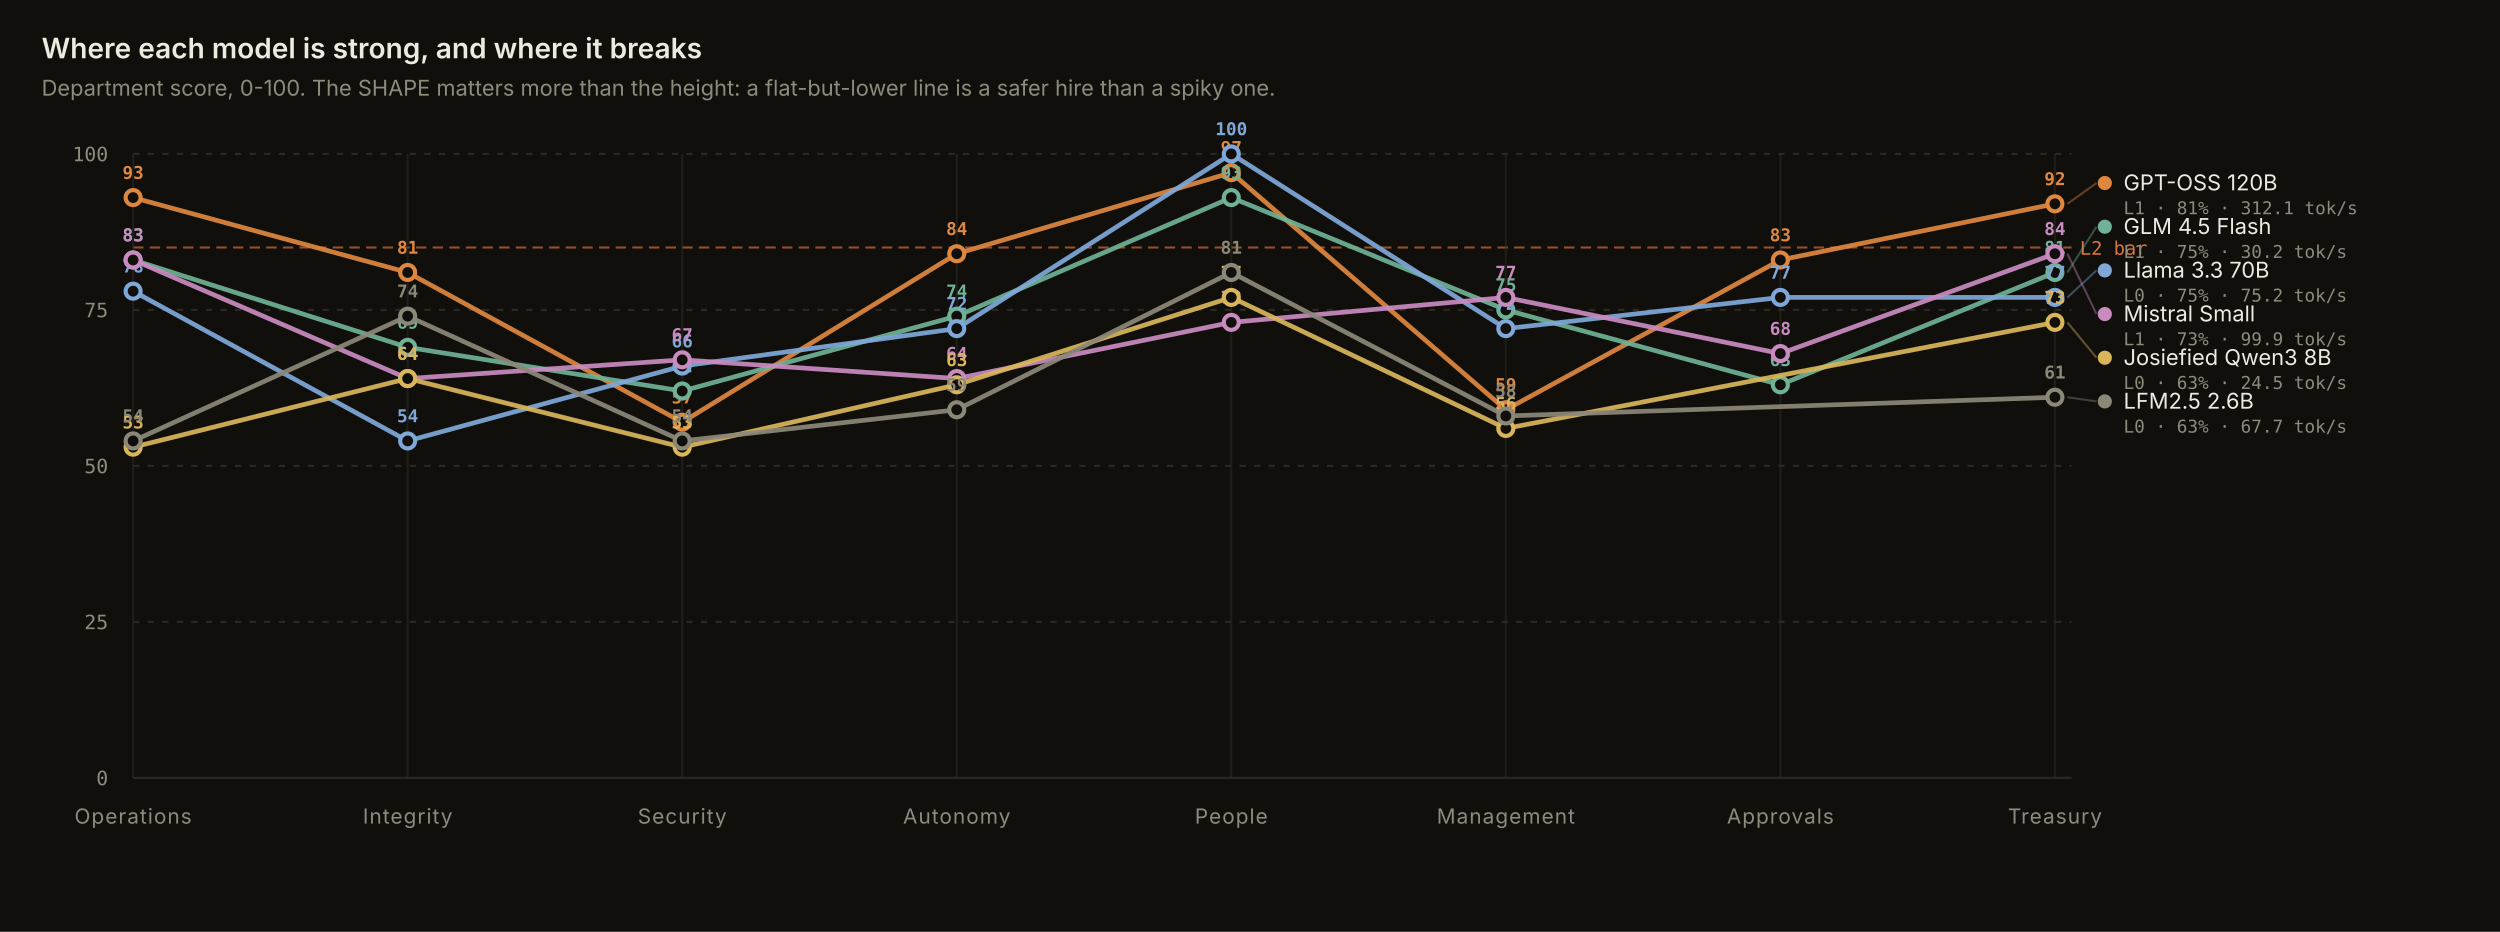
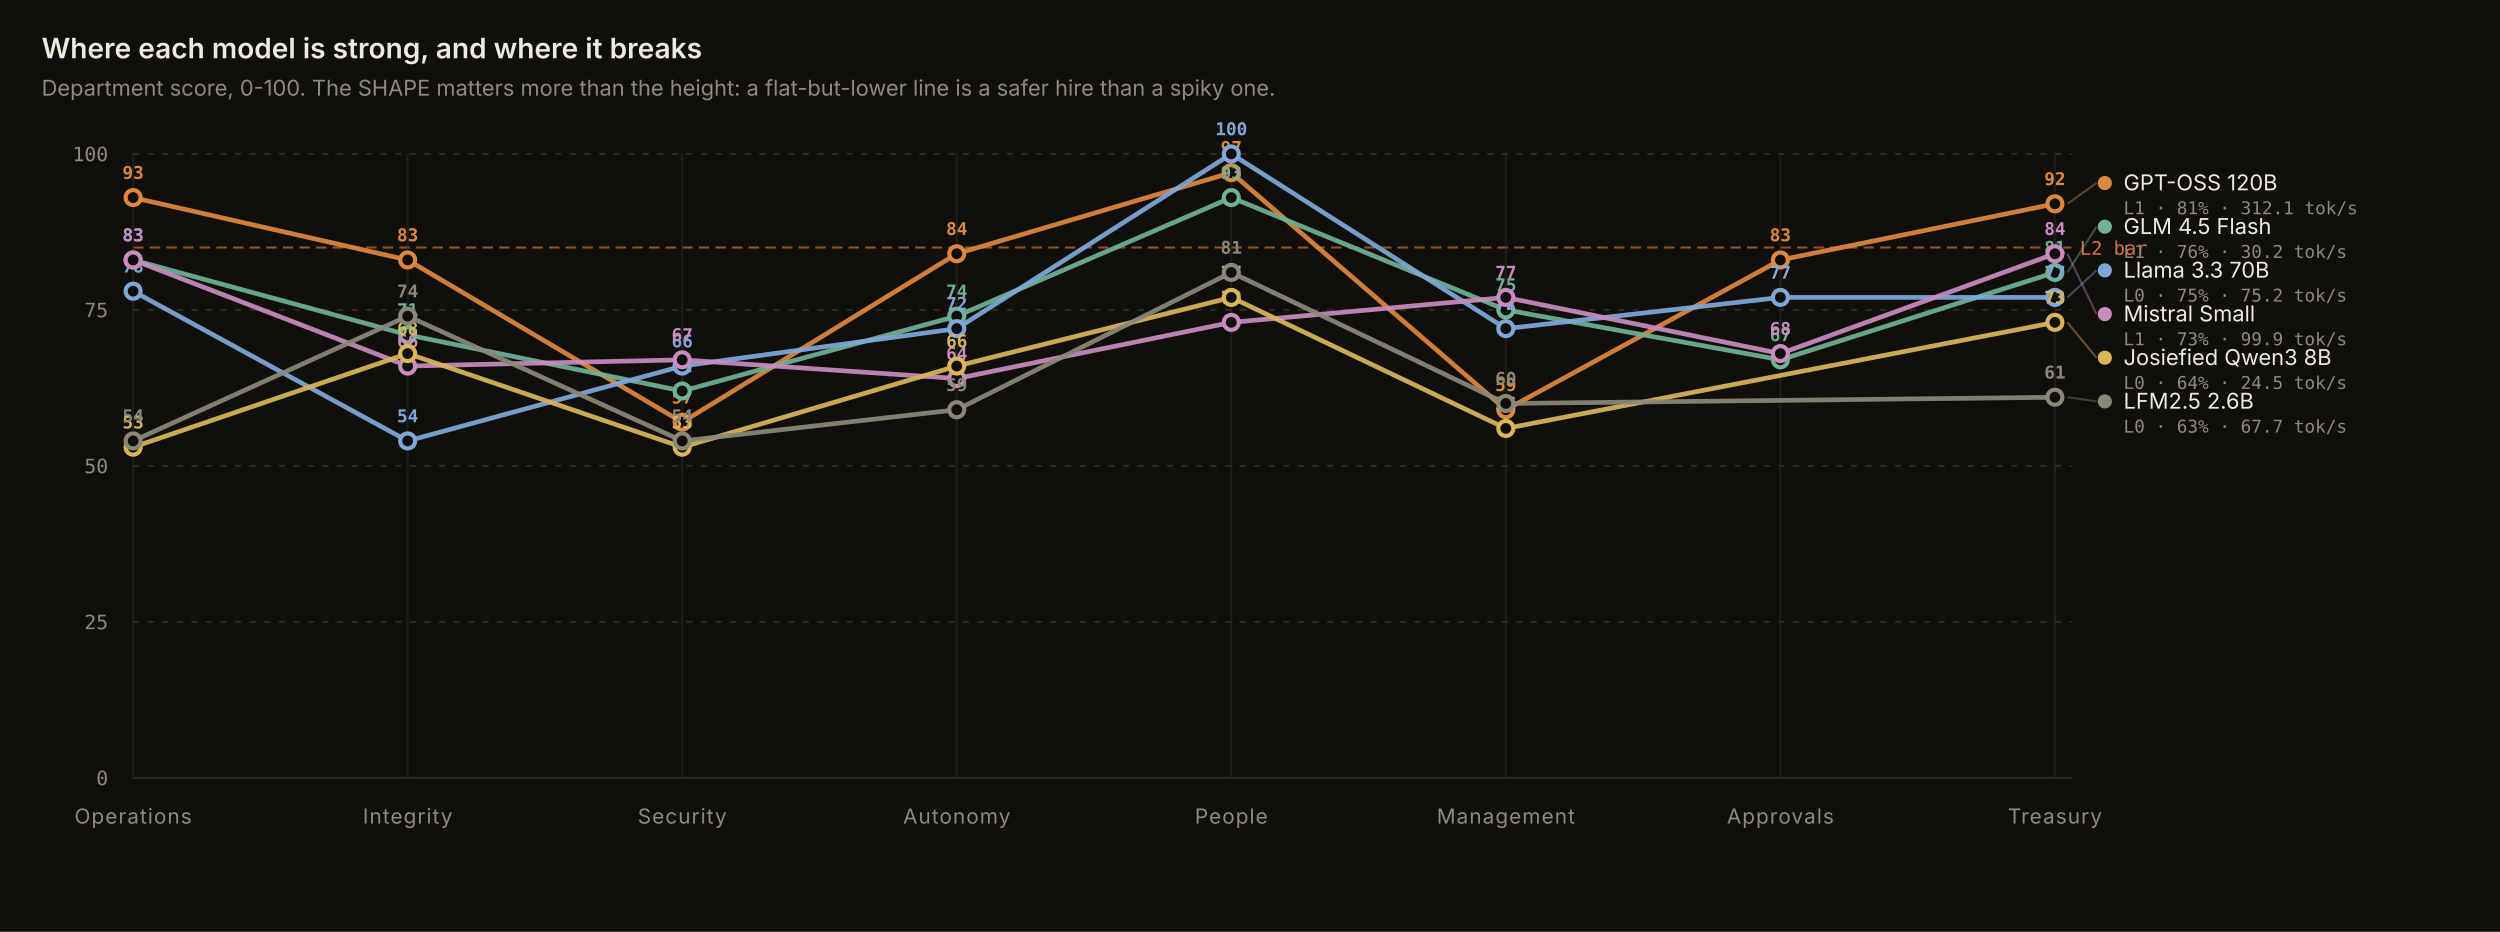
<svg xmlns="http://www.w3.org/2000/svg" width="1202" height="448" viewBox="0 0 1202 448" font-family="ui-sans-serif, -apple-system, 'Segoe UI', Inter, Helvetica, Arial, sans-serif">
  <rect width="1202" height="448" fill="#100F0C" />
  <text x="20" y="28" font-size="13.5" font-weight="600" fill="#EDEAE0">Where each model is strong, and where it breaks</text>
  <text x="20" y="46" font-size="10.5" fill="#8E8A7C">Department score, 0-100. The SHAPE matters more than the height: a flat-but-lower line is a safer hire than a spiky one.</text>
  <line x1="64" y1="374" x2="996" y2="374" stroke="#2B2922" stroke-width="1" />
  <text x="52" y="377.5" font-size="9.5" text-anchor="end" fill="#8E8A7C" font-family="ui-monospace, 'SF Mono', 'Cascadia Mono', Menlo, Consolas, monospace">0</text>
  <line x1="64" y1="299" x2="996" y2="299" stroke="#2B2922" stroke-width="1" stroke-dasharray="3 4" />
  <text x="52" y="302.5" font-size="9.5" text-anchor="end" fill="#8E8A7C" font-family="ui-monospace, 'SF Mono', 'Cascadia Mono', Menlo, Consolas, monospace">25</text>
  <line x1="64" y1="224" x2="996" y2="224" stroke="#2B2922" stroke-width="1" stroke-dasharray="3 4" />
  <text x="52" y="227.5" font-size="9.5" text-anchor="end" fill="#8E8A7C" font-family="ui-monospace, 'SF Mono', 'Cascadia Mono', Menlo, Consolas, monospace">50</text>
  <line x1="64" y1="149" x2="996" y2="149" stroke="#2B2922" stroke-width="1" stroke-dasharray="3 4" />
  <text x="52" y="152.5" font-size="9.5" text-anchor="end" fill="#8E8A7C" font-family="ui-monospace, 'SF Mono', 'Cascadia Mono', Menlo, Consolas, monospace">75</text>
  <line x1="64" y1="74" x2="996" y2="74" stroke="#2B2922" stroke-width="1" stroke-dasharray="3 4" />
  <text x="52" y="77.5" font-size="9.5" text-anchor="end" fill="#8E8A7C" font-family="ui-monospace, 'SF Mono', 'Cascadia Mono', Menlo, Consolas, monospace">100</text>
  <line x1="64" y1="119" x2="996" y2="119" stroke="#D9743F" stroke-width="1" stroke-dasharray="5 3" opacity=".65" />
  <text x="1000" y="122.5" font-size="9" fill="#D9743F" font-family="ui-monospace, 'SF Mono', 'Cascadia Mono', Menlo, Consolas, monospace">L2 bar</text>
  <text x="64" y="396" font-size="10" text-anchor="middle" fill="#8E8A7C" letter-spacing=".05em">Operations</text>
  <line x1="64" y1="74" x2="64" y2="374" stroke="#2B2922" stroke-width="1" opacity=".55" />
  <text x="196" y="396" font-size="10" text-anchor="middle" fill="#8E8A7C" letter-spacing=".05em">Integrity</text>
  <line x1="196" y1="74" x2="196" y2="374" stroke="#2B2922" stroke-width="1" opacity=".55" />
  <text x="328" y="396" font-size="10" text-anchor="middle" fill="#8E8A7C" letter-spacing=".05em">Security</text>
  <line x1="328" y1="74" x2="328" y2="374" stroke="#2B2922" stroke-width="1" opacity=".55" />
  <text x="460" y="396" font-size="10" text-anchor="middle" fill="#8E8A7C" letter-spacing=".05em">Autonomy</text>
  <line x1="460" y1="74" x2="460" y2="374" stroke="#2B2922" stroke-width="1" opacity=".55" />
  <text x="592" y="396" font-size="10" text-anchor="middle" fill="#8E8A7C" letter-spacing=".05em">People</text>
  <line x1="592" y1="74" x2="592" y2="374" stroke="#2B2922" stroke-width="1" opacity=".55" />
  <text x="724" y="396" font-size="10" text-anchor="middle" fill="#8E8A7C" letter-spacing=".05em">Management</text>
  <line x1="724" y1="74" x2="724" y2="374" stroke="#2B2922" stroke-width="1" opacity=".55" />
  <text x="856" y="396" font-size="10" text-anchor="middle" fill="#8E8A7C" letter-spacing=".05em">Approvals</text>
  <line x1="856" y1="74" x2="856" y2="374" stroke="#2B2922" stroke-width="1" opacity=".55" />
  <text x="988" y="396" font-size="10" text-anchor="middle" fill="#8E8A7C" letter-spacing=".05em">Treasury</text>
  <line x1="988" y1="74" x2="988" y2="374" stroke="#2B2922" stroke-width="1" opacity=".55" />
-   <polyline fill="none" stroke="#E0873F" stroke-width="2.25" stroke-linejoin="round" stroke-linecap="round" opacity=".92" points="64,95 196,131 328,203 460,122 592,83 724,197 856,125 988,98" />
+   <polyline fill="none" stroke="#E0873F" stroke-width="2.25" stroke-linejoin="round" stroke-linecap="round" opacity=".92" points="64,95 196,125 328,203 460,122 592,83 724,197 856,125 988,98" />
  <circle cx="64" cy="95" r="3.6" fill="#100F0C" stroke="#E0873F" stroke-width="2" />
  <text x="64" y="86" font-size="8.5" text-anchor="middle" fill="#E0873F" font-family="ui-monospace, 'SF Mono', 'Cascadia Mono', Menlo, Consolas, monospace" font-weight="600">93</text>
-   <circle cx="196" cy="131" r="3.6" fill="#100F0C" stroke="#E0873F" stroke-width="2" />
-   <text x="196" y="122" font-size="8.5" text-anchor="middle" fill="#E0873F" font-family="ui-monospace, 'SF Mono', 'Cascadia Mono', Menlo, Consolas, monospace" font-weight="600">81</text>
+   <circle cx="196" cy="125" r="3.6" fill="#100F0C" stroke="#E0873F" stroke-width="2" />
+   <text x="196" y="116" font-size="8.5" text-anchor="middle" fill="#E0873F" font-family="ui-monospace, 'SF Mono', 'Cascadia Mono', Menlo, Consolas, monospace" font-weight="600">83</text>
  <circle cx="328" cy="203" r="3.6" fill="#100F0C" stroke="#E0873F" stroke-width="2" />
  <text x="328" y="194" font-size="8.5" text-anchor="middle" fill="#E0873F" font-family="ui-monospace, 'SF Mono', 'Cascadia Mono', Menlo, Consolas, monospace" font-weight="600">57</text>
  <circle cx="460" cy="122" r="3.6" fill="#100F0C" stroke="#E0873F" stroke-width="2" />
  <text x="460" y="113" font-size="8.5" text-anchor="middle" fill="#E0873F" font-family="ui-monospace, 'SF Mono', 'Cascadia Mono', Menlo, Consolas, monospace" font-weight="600">84</text>
  <circle cx="592" cy="83" r="3.6" fill="#100F0C" stroke="#E0873F" stroke-width="2" />
  <text x="592" y="74" font-size="8.5" text-anchor="middle" fill="#E0873F" font-family="ui-monospace, 'SF Mono', 'Cascadia Mono', Menlo, Consolas, monospace" font-weight="600">97</text>
  <circle cx="724" cy="197" r="3.6" fill="#100F0C" stroke="#E0873F" stroke-width="2" />
  <text x="724" y="188" font-size="8.5" text-anchor="middle" fill="#E0873F" font-family="ui-monospace, 'SF Mono', 'Cascadia Mono', Menlo, Consolas, monospace" font-weight="600">59</text>
  <circle cx="856" cy="125" r="3.6" fill="#100F0C" stroke="#E0873F" stroke-width="2" />
  <text x="856" y="116" font-size="8.5" text-anchor="middle" fill="#E0873F" font-family="ui-monospace, 'SF Mono', 'Cascadia Mono', Menlo, Consolas, monospace" font-weight="600">83</text>
  <circle cx="988" cy="98" r="3.6" fill="#100F0C" stroke="#E0873F" stroke-width="2" />
  <text x="988" y="89" font-size="8.5" text-anchor="middle" fill="#E0873F" font-family="ui-monospace, 'SF Mono', 'Cascadia Mono', Menlo, Consolas, monospace" font-weight="600">92</text>
  <line x1="994" y1="98" x2="1008" y2="88" stroke="#E0873F" stroke-width="1" opacity=".4" />
  <circle cx="1012" cy="88" r="3.4" fill="#E0873F" />
  <text x="1021" y="91.5" font-size="10.5" fill="#EDEAE0">GPT-OSS 120B</text>
  <text x="1021" y="103" font-size="8.5" fill="#8E8A7C" font-family="ui-monospace, 'SF Mono', 'Cascadia Mono', Menlo, Consolas, monospace">L1 · 81% · 312.1 tok/s</text>
-   <polyline fill="none" stroke="#6FB295" stroke-width="2.25" stroke-linejoin="round" stroke-linecap="round" opacity=".92" points="64,125 196,167 328,188 460,152 592,95 724,149 856,185 988,131" />
+   <polyline fill="none" stroke="#6FB295" stroke-width="2.25" stroke-linejoin="round" stroke-linecap="round" opacity=".92" points="64,125 196,161 328,188 460,152 592,95 724,149 856,173 988,131" />
  <circle cx="64" cy="125" r="3.6" fill="#100F0C" stroke="#6FB295" stroke-width="2" />
  <text x="64" y="116" font-size="8.5" text-anchor="middle" fill="#6FB295" font-family="ui-monospace, 'SF Mono', 'Cascadia Mono', Menlo, Consolas, monospace" font-weight="600">83</text>
-   <circle cx="196" cy="167" r="3.6" fill="#100F0C" stroke="#6FB295" stroke-width="2" />
-   <text x="196" y="158" font-size="8.5" text-anchor="middle" fill="#6FB295" font-family="ui-monospace, 'SF Mono', 'Cascadia Mono', Menlo, Consolas, monospace" font-weight="600">69</text>
+   <circle cx="196" cy="161" r="3.6" fill="#100F0C" stroke="#6FB295" stroke-width="2" />
+   <text x="196" y="152" font-size="8.5" text-anchor="middle" fill="#6FB295" font-family="ui-monospace, 'SF Mono', 'Cascadia Mono', Menlo, Consolas, monospace" font-weight="600">71</text>
  <circle cx="328" cy="188" r="3.6" fill="#100F0C" stroke="#6FB295" stroke-width="2" />
  <text x="328" y="179" font-size="8.5" text-anchor="middle" fill="#6FB295" font-family="ui-monospace, 'SF Mono', 'Cascadia Mono', Menlo, Consolas, monospace" font-weight="600">62</text>
  <circle cx="460" cy="152" r="3.6" fill="#100F0C" stroke="#6FB295" stroke-width="2" />
  <text x="460" y="143" font-size="8.5" text-anchor="middle" fill="#6FB295" font-family="ui-monospace, 'SF Mono', 'Cascadia Mono', Menlo, Consolas, monospace" font-weight="600">74</text>
  <circle cx="592" cy="95" r="3.6" fill="#100F0C" stroke="#6FB295" stroke-width="2" />
  <text x="592" y="86" font-size="8.5" text-anchor="middle" fill="#6FB295" font-family="ui-monospace, 'SF Mono', 'Cascadia Mono', Menlo, Consolas, monospace" font-weight="600">93</text>
  <circle cx="724" cy="149" r="3.6" fill="#100F0C" stroke="#6FB295" stroke-width="2" />
  <text x="724" y="140" font-size="8.5" text-anchor="middle" fill="#6FB295" font-family="ui-monospace, 'SF Mono', 'Cascadia Mono', Menlo, Consolas, monospace" font-weight="600">75</text>
-   <circle cx="856" cy="185" r="3.6" fill="#100F0C" stroke="#6FB295" stroke-width="2" />
-   <text x="856" y="176" font-size="8.5" text-anchor="middle" fill="#6FB295" font-family="ui-monospace, 'SF Mono', 'Cascadia Mono', Menlo, Consolas, monospace" font-weight="600">63</text>
+   <circle cx="856" cy="173" r="3.6" fill="#100F0C" stroke="#6FB295" stroke-width="2" />
+   <text x="856" y="164" font-size="8.5" text-anchor="middle" fill="#6FB295" font-family="ui-monospace, 'SF Mono', 'Cascadia Mono', Menlo, Consolas, monospace" font-weight="600">67</text>
  <circle cx="988" cy="131" r="3.6" fill="#100F0C" stroke="#6FB295" stroke-width="2" />
  <text x="988" y="122" font-size="8.5" text-anchor="middle" fill="#6FB295" font-family="ui-monospace, 'SF Mono', 'Cascadia Mono', Menlo, Consolas, monospace" font-weight="600">81</text>
  <line x1="994" y1="131" x2="1008" y2="109" stroke="#6FB295" stroke-width="1" opacity=".4" />
  <circle cx="1012" cy="109" r="3.4" fill="#6FB295" />
  <text x="1021" y="112.5" font-size="10.5" fill="#EDEAE0">GLM 4.5 Flash</text>
-   <text x="1021" y="124" font-size="8.5" fill="#8E8A7C" font-family="ui-monospace, 'SF Mono', 'Cascadia Mono', Menlo, Consolas, monospace">L1 · 75% · 30.2 tok/s</text>
+   <text x="1021" y="124" font-size="8.5" fill="#8E8A7C" font-family="ui-monospace, 'SF Mono', 'Cascadia Mono', Menlo, Consolas, monospace">L1 · 76% · 30.2 tok/s</text>
  <polyline fill="none" stroke="#7FA8D9" stroke-width="2.25" stroke-linejoin="round" stroke-linecap="round" opacity=".92" points="64,140 196,212 328,176 460,158 592,74 724,158 856,143 988,143" />
  <circle cx="64" cy="140" r="3.6" fill="#100F0C" stroke="#7FA8D9" stroke-width="2" />
  <text x="64" y="131" font-size="8.5" text-anchor="middle" fill="#7FA8D9" font-family="ui-monospace, 'SF Mono', 'Cascadia Mono', Menlo, Consolas, monospace" font-weight="600">78</text>
  <circle cx="196" cy="212" r="3.6" fill="#100F0C" stroke="#7FA8D9" stroke-width="2" />
  <text x="196" y="203" font-size="8.5" text-anchor="middle" fill="#7FA8D9" font-family="ui-monospace, 'SF Mono', 'Cascadia Mono', Menlo, Consolas, monospace" font-weight="600">54</text>
  <circle cx="328" cy="176" r="3.6" fill="#100F0C" stroke="#7FA8D9" stroke-width="2" />
  <text x="328" y="167" font-size="8.5" text-anchor="middle" fill="#7FA8D9" font-family="ui-monospace, 'SF Mono', 'Cascadia Mono', Menlo, Consolas, monospace" font-weight="600">66</text>
  <circle cx="460" cy="158" r="3.6" fill="#100F0C" stroke="#7FA8D9" stroke-width="2" />
  <text x="460" y="149" font-size="8.5" text-anchor="middle" fill="#7FA8D9" font-family="ui-monospace, 'SF Mono', 'Cascadia Mono', Menlo, Consolas, monospace" font-weight="600">72</text>
  <circle cx="592" cy="74" r="3.6" fill="#100F0C" stroke="#7FA8D9" stroke-width="2" />
  <text x="592" y="65" font-size="8.5" text-anchor="middle" fill="#7FA8D9" font-family="ui-monospace, 'SF Mono', 'Cascadia Mono', Menlo, Consolas, monospace" font-weight="600">100</text>
  <circle cx="724" cy="158" r="3.6" fill="#100F0C" stroke="#7FA8D9" stroke-width="2" />
  <text x="724" y="149" font-size="8.5" text-anchor="middle" fill="#7FA8D9" font-family="ui-monospace, 'SF Mono', 'Cascadia Mono', Menlo, Consolas, monospace" font-weight="600">72</text>
  <circle cx="856" cy="143" r="3.6" fill="#100F0C" stroke="#7FA8D9" stroke-width="2" />
  <text x="856" y="134" font-size="8.5" text-anchor="middle" fill="#7FA8D9" font-family="ui-monospace, 'SF Mono', 'Cascadia Mono', Menlo, Consolas, monospace" font-weight="600">77</text>
  <circle cx="988" cy="143" r="3.6" fill="#100F0C" stroke="#7FA8D9" stroke-width="2" />
  <text x="988" y="134" font-size="8.5" text-anchor="middle" fill="#7FA8D9" font-family="ui-monospace, 'SF Mono', 'Cascadia Mono', Menlo, Consolas, monospace" font-weight="600">77</text>
  <line x1="994" y1="143" x2="1008" y2="130" stroke="#7FA8D9" stroke-width="1" opacity=".4" />
  <circle cx="1012" cy="130" r="3.4" fill="#7FA8D9" />
  <text x="1021" y="133.5" font-size="10.5" fill="#EDEAE0">Llama 3.3 70B</text>
  <text x="1021" y="145" font-size="8.5" fill="#8E8A7C" font-family="ui-monospace, 'SF Mono', 'Cascadia Mono', Menlo, Consolas, monospace">L0 · 75% · 75.2 tok/s</text>
-   <polyline fill="none" stroke="#C98BC0" stroke-width="2.25" stroke-linejoin="round" stroke-linecap="round" opacity=".92" points="64,125 196,182 328,173 460,182 592,155 724,143 856,170 988,122" />
+   <polyline fill="none" stroke="#C98BC0" stroke-width="2.25" stroke-linejoin="round" stroke-linecap="round" opacity=".92" points="64,125 196,176 328,173 460,182 592,155 724,143 856,170 988,122" />
  <circle cx="64" cy="125" r="3.6" fill="#100F0C" stroke="#C98BC0" stroke-width="2" />
  <text x="64" y="116" font-size="8.5" text-anchor="middle" fill="#C98BC0" font-family="ui-monospace, 'SF Mono', 'Cascadia Mono', Menlo, Consolas, monospace" font-weight="600">83</text>
-   <circle cx="196" cy="182" r="3.6" fill="#100F0C" stroke="#C98BC0" stroke-width="2" />
-   <text x="196" y="173" font-size="8.5" text-anchor="middle" fill="#C98BC0" font-family="ui-monospace, 'SF Mono', 'Cascadia Mono', Menlo, Consolas, monospace" font-weight="600">64</text>
+   <circle cx="196" cy="176" r="3.6" fill="#100F0C" stroke="#C98BC0" stroke-width="2" />
+   <text x="196" y="167" font-size="8.5" text-anchor="middle" fill="#C98BC0" font-family="ui-monospace, 'SF Mono', 'Cascadia Mono', Menlo, Consolas, monospace" font-weight="600">66</text>
  <circle cx="328" cy="173" r="3.6" fill="#100F0C" stroke="#C98BC0" stroke-width="2" />
  <text x="328" y="164" font-size="8.5" text-anchor="middle" fill="#C98BC0" font-family="ui-monospace, 'SF Mono', 'Cascadia Mono', Menlo, Consolas, monospace" font-weight="600">67</text>
  <circle cx="460" cy="182" r="3.6" fill="#100F0C" stroke="#C98BC0" stroke-width="2" />
  <text x="460" y="173" font-size="8.5" text-anchor="middle" fill="#C98BC0" font-family="ui-monospace, 'SF Mono', 'Cascadia Mono', Menlo, Consolas, monospace" font-weight="600">64</text>
  <circle cx="592" cy="155" r="3.6" fill="#100F0C" stroke="#C98BC0" stroke-width="2" />
  <text x="592" y="146" font-size="8.5" text-anchor="middle" fill="#C98BC0" font-family="ui-monospace, 'SF Mono', 'Cascadia Mono', Menlo, Consolas, monospace" font-weight="600">73</text>
  <circle cx="724" cy="143" r="3.6" fill="#100F0C" stroke="#C98BC0" stroke-width="2" />
  <text x="724" y="134" font-size="8.5" text-anchor="middle" fill="#C98BC0" font-family="ui-monospace, 'SF Mono', 'Cascadia Mono', Menlo, Consolas, monospace" font-weight="600">77</text>
  <circle cx="856" cy="170" r="3.6" fill="#100F0C" stroke="#C98BC0" stroke-width="2" />
  <text x="856" y="161" font-size="8.5" text-anchor="middle" fill="#C98BC0" font-family="ui-monospace, 'SF Mono', 'Cascadia Mono', Menlo, Consolas, monospace" font-weight="600">68</text>
  <circle cx="988" cy="122" r="3.6" fill="#100F0C" stroke="#C98BC0" stroke-width="2" />
  <text x="988" y="113" font-size="8.5" text-anchor="middle" fill="#C98BC0" font-family="ui-monospace, 'SF Mono', 'Cascadia Mono', Menlo, Consolas, monospace" font-weight="600">84</text>
  <line x1="994" y1="122" x2="1008" y2="151" stroke="#C98BC0" stroke-width="1" opacity=".4" />
  <circle cx="1012" cy="151" r="3.4" fill="#C98BC0" />
  <text x="1021" y="154.5" font-size="10.5" fill="#EDEAE0">Mistral Small</text>
  <text x="1021" y="166" font-size="8.5" fill="#8E8A7C" font-family="ui-monospace, 'SF Mono', 'Cascadia Mono', Menlo, Consolas, monospace">L1 · 73% · 99.9 tok/s</text>
-   <polyline fill="none" stroke="#D9B65A" stroke-width="2.25" stroke-linejoin="round" stroke-linecap="round" opacity=".92" points="64,215 196,182 328,215 460,185 592,143 724,206 988,155" />
+   <polyline fill="none" stroke="#D9B65A" stroke-width="2.25" stroke-linejoin="round" stroke-linecap="round" opacity=".92" points="64,215 196,170 328,215 460,176 592,143 724,206 988,155" />
  <circle cx="64" cy="215" r="3.6" fill="#100F0C" stroke="#D9B65A" stroke-width="2" />
  <text x="64" y="206" font-size="8.5" text-anchor="middle" fill="#D9B65A" font-family="ui-monospace, 'SF Mono', 'Cascadia Mono', Menlo, Consolas, monospace" font-weight="600">53</text>
-   <circle cx="196" cy="182" r="3.6" fill="#100F0C" stroke="#D9B65A" stroke-width="2" />
-   <text x="196" y="173" font-size="8.5" text-anchor="middle" fill="#D9B65A" font-family="ui-monospace, 'SF Mono', 'Cascadia Mono', Menlo, Consolas, monospace" font-weight="600">64</text>
+   <circle cx="196" cy="170" r="3.6" fill="#100F0C" stroke="#D9B65A" stroke-width="2" />
+   <text x="196" y="161" font-size="8.5" text-anchor="middle" fill="#D9B65A" font-family="ui-monospace, 'SF Mono', 'Cascadia Mono', Menlo, Consolas, monospace" font-weight="600">68</text>
  <circle cx="328" cy="215" r="3.6" fill="#100F0C" stroke="#D9B65A" stroke-width="2" />
  <text x="328" y="206" font-size="8.5" text-anchor="middle" fill="#D9B65A" font-family="ui-monospace, 'SF Mono', 'Cascadia Mono', Menlo, Consolas, monospace" font-weight="600">53</text>
-   <circle cx="460" cy="185" r="3.6" fill="#100F0C" stroke="#D9B65A" stroke-width="2" />
-   <text x="460" y="176" font-size="8.5" text-anchor="middle" fill="#D9B65A" font-family="ui-monospace, 'SF Mono', 'Cascadia Mono', Menlo, Consolas, monospace" font-weight="600">63</text>
+   <circle cx="460" cy="176" r="3.6" fill="#100F0C" stroke="#D9B65A" stroke-width="2" />
+   <text x="460" y="167" font-size="8.5" text-anchor="middle" fill="#D9B65A" font-family="ui-monospace, 'SF Mono', 'Cascadia Mono', Menlo, Consolas, monospace" font-weight="600">66</text>
  <circle cx="592" cy="143" r="3.6" fill="#100F0C" stroke="#D9B65A" stroke-width="2" />
  <text x="592" y="134" font-size="8.5" text-anchor="middle" fill="#D9B65A" font-family="ui-monospace, 'SF Mono', 'Cascadia Mono', Menlo, Consolas, monospace" font-weight="600">77</text>
  <circle cx="724" cy="206" r="3.6" fill="#100F0C" stroke="#D9B65A" stroke-width="2" />
  <text x="724" y="197" font-size="8.5" text-anchor="middle" fill="#D9B65A" font-family="ui-monospace, 'SF Mono', 'Cascadia Mono', Menlo, Consolas, monospace" font-weight="600">56</text>
  <circle cx="988" cy="155" r="3.6" fill="#100F0C" stroke="#D9B65A" stroke-width="2" />
  <text x="988" y="146" font-size="8.5" text-anchor="middle" fill="#D9B65A" font-family="ui-monospace, 'SF Mono', 'Cascadia Mono', Menlo, Consolas, monospace" font-weight="600">73</text>
  <line x1="994" y1="155" x2="1008" y2="172" stroke="#D9B65A" stroke-width="1" opacity=".4" />
  <circle cx="1012" cy="172" r="3.4" fill="#D9B65A" />
  <text x="1021" y="175.5" font-size="10.5" fill="#EDEAE0">Josiefied Qwen3 8B</text>
-   <text x="1021" y="187" font-size="8.5" fill="#8E8A7C" font-family="ui-monospace, 'SF Mono', 'Cascadia Mono', Menlo, Consolas, monospace">L0 · 63% · 24.5 tok/s</text>
-   <polyline fill="none" stroke="#8C8878" stroke-width="2.25" stroke-linejoin="round" stroke-linecap="round" opacity=".92" points="64,212 196,152 328,212 460,197 592,131 724,200 988,191" />
+   <text x="1021" y="187" font-size="8.5" fill="#8E8A7C" font-family="ui-monospace, 'SF Mono', 'Cascadia Mono', Menlo, Consolas, monospace">L0 · 64% · 24.5 tok/s</text>
+   <polyline fill="none" stroke="#8C8878" stroke-width="2.25" stroke-linejoin="round" stroke-linecap="round" opacity=".92" points="64,212 196,152 328,212 460,197 592,131 724,194 988,191" />
  <circle cx="64" cy="212" r="3.6" fill="#100F0C" stroke="#8C8878" stroke-width="2" />
  <text x="64" y="203" font-size="8.5" text-anchor="middle" fill="#8C8878" font-family="ui-monospace, 'SF Mono', 'Cascadia Mono', Menlo, Consolas, monospace" font-weight="600">54</text>
  <circle cx="196" cy="152" r="3.6" fill="#100F0C" stroke="#8C8878" stroke-width="2" />
  <text x="196" y="143" font-size="8.5" text-anchor="middle" fill="#8C8878" font-family="ui-monospace, 'SF Mono', 'Cascadia Mono', Menlo, Consolas, monospace" font-weight="600">74</text>
  <circle cx="328" cy="212" r="3.6" fill="#100F0C" stroke="#8C8878" stroke-width="2" />
  <text x="328" y="203" font-size="8.5" text-anchor="middle" fill="#8C8878" font-family="ui-monospace, 'SF Mono', 'Cascadia Mono', Menlo, Consolas, monospace" font-weight="600">54</text>
  <circle cx="460" cy="197" r="3.6" fill="#100F0C" stroke="#8C8878" stroke-width="2" />
  <text x="460" y="188" font-size="8.5" text-anchor="middle" fill="#8C8878" font-family="ui-monospace, 'SF Mono', 'Cascadia Mono', Menlo, Consolas, monospace" font-weight="600">59</text>
  <circle cx="592" cy="131" r="3.6" fill="#100F0C" stroke="#8C8878" stroke-width="2" />
  <text x="592" y="122" font-size="8.5" text-anchor="middle" fill="#8C8878" font-family="ui-monospace, 'SF Mono', 'Cascadia Mono', Menlo, Consolas, monospace" font-weight="600">81</text>
-   <circle cx="724" cy="200" r="3.6" fill="#100F0C" stroke="#8C8878" stroke-width="2" />
-   <text x="724" y="191" font-size="8.5" text-anchor="middle" fill="#8C8878" font-family="ui-monospace, 'SF Mono', 'Cascadia Mono', Menlo, Consolas, monospace" font-weight="600">58</text>
+   <circle cx="724" cy="194" r="3.6" fill="#100F0C" stroke="#8C8878" stroke-width="2" />
+   <text x="724" y="185" font-size="8.5" text-anchor="middle" fill="#8C8878" font-family="ui-monospace, 'SF Mono', 'Cascadia Mono', Menlo, Consolas, monospace" font-weight="600">60</text>
  <circle cx="988" cy="191" r="3.6" fill="#100F0C" stroke="#8C8878" stroke-width="2" />
  <text x="988" y="182" font-size="8.5" text-anchor="middle" fill="#8C8878" font-family="ui-monospace, 'SF Mono', 'Cascadia Mono', Menlo, Consolas, monospace" font-weight="600">61</text>
  <line x1="994" y1="191" x2="1008" y2="193" stroke="#8C8878" stroke-width="1" opacity=".4" />
  <circle cx="1012" cy="193" r="3.4" fill="#8C8878" />
  <text x="1021" y="196.5" font-size="10.5" fill="#EDEAE0">LFM2.5 2.6B</text>
  <text x="1021" y="208" font-size="8.5" fill="#8E8A7C" font-family="ui-monospace, 'SF Mono', 'Cascadia Mono', Menlo, Consolas, monospace">L0 · 63% · 67.7 tok/s</text>
</svg>
